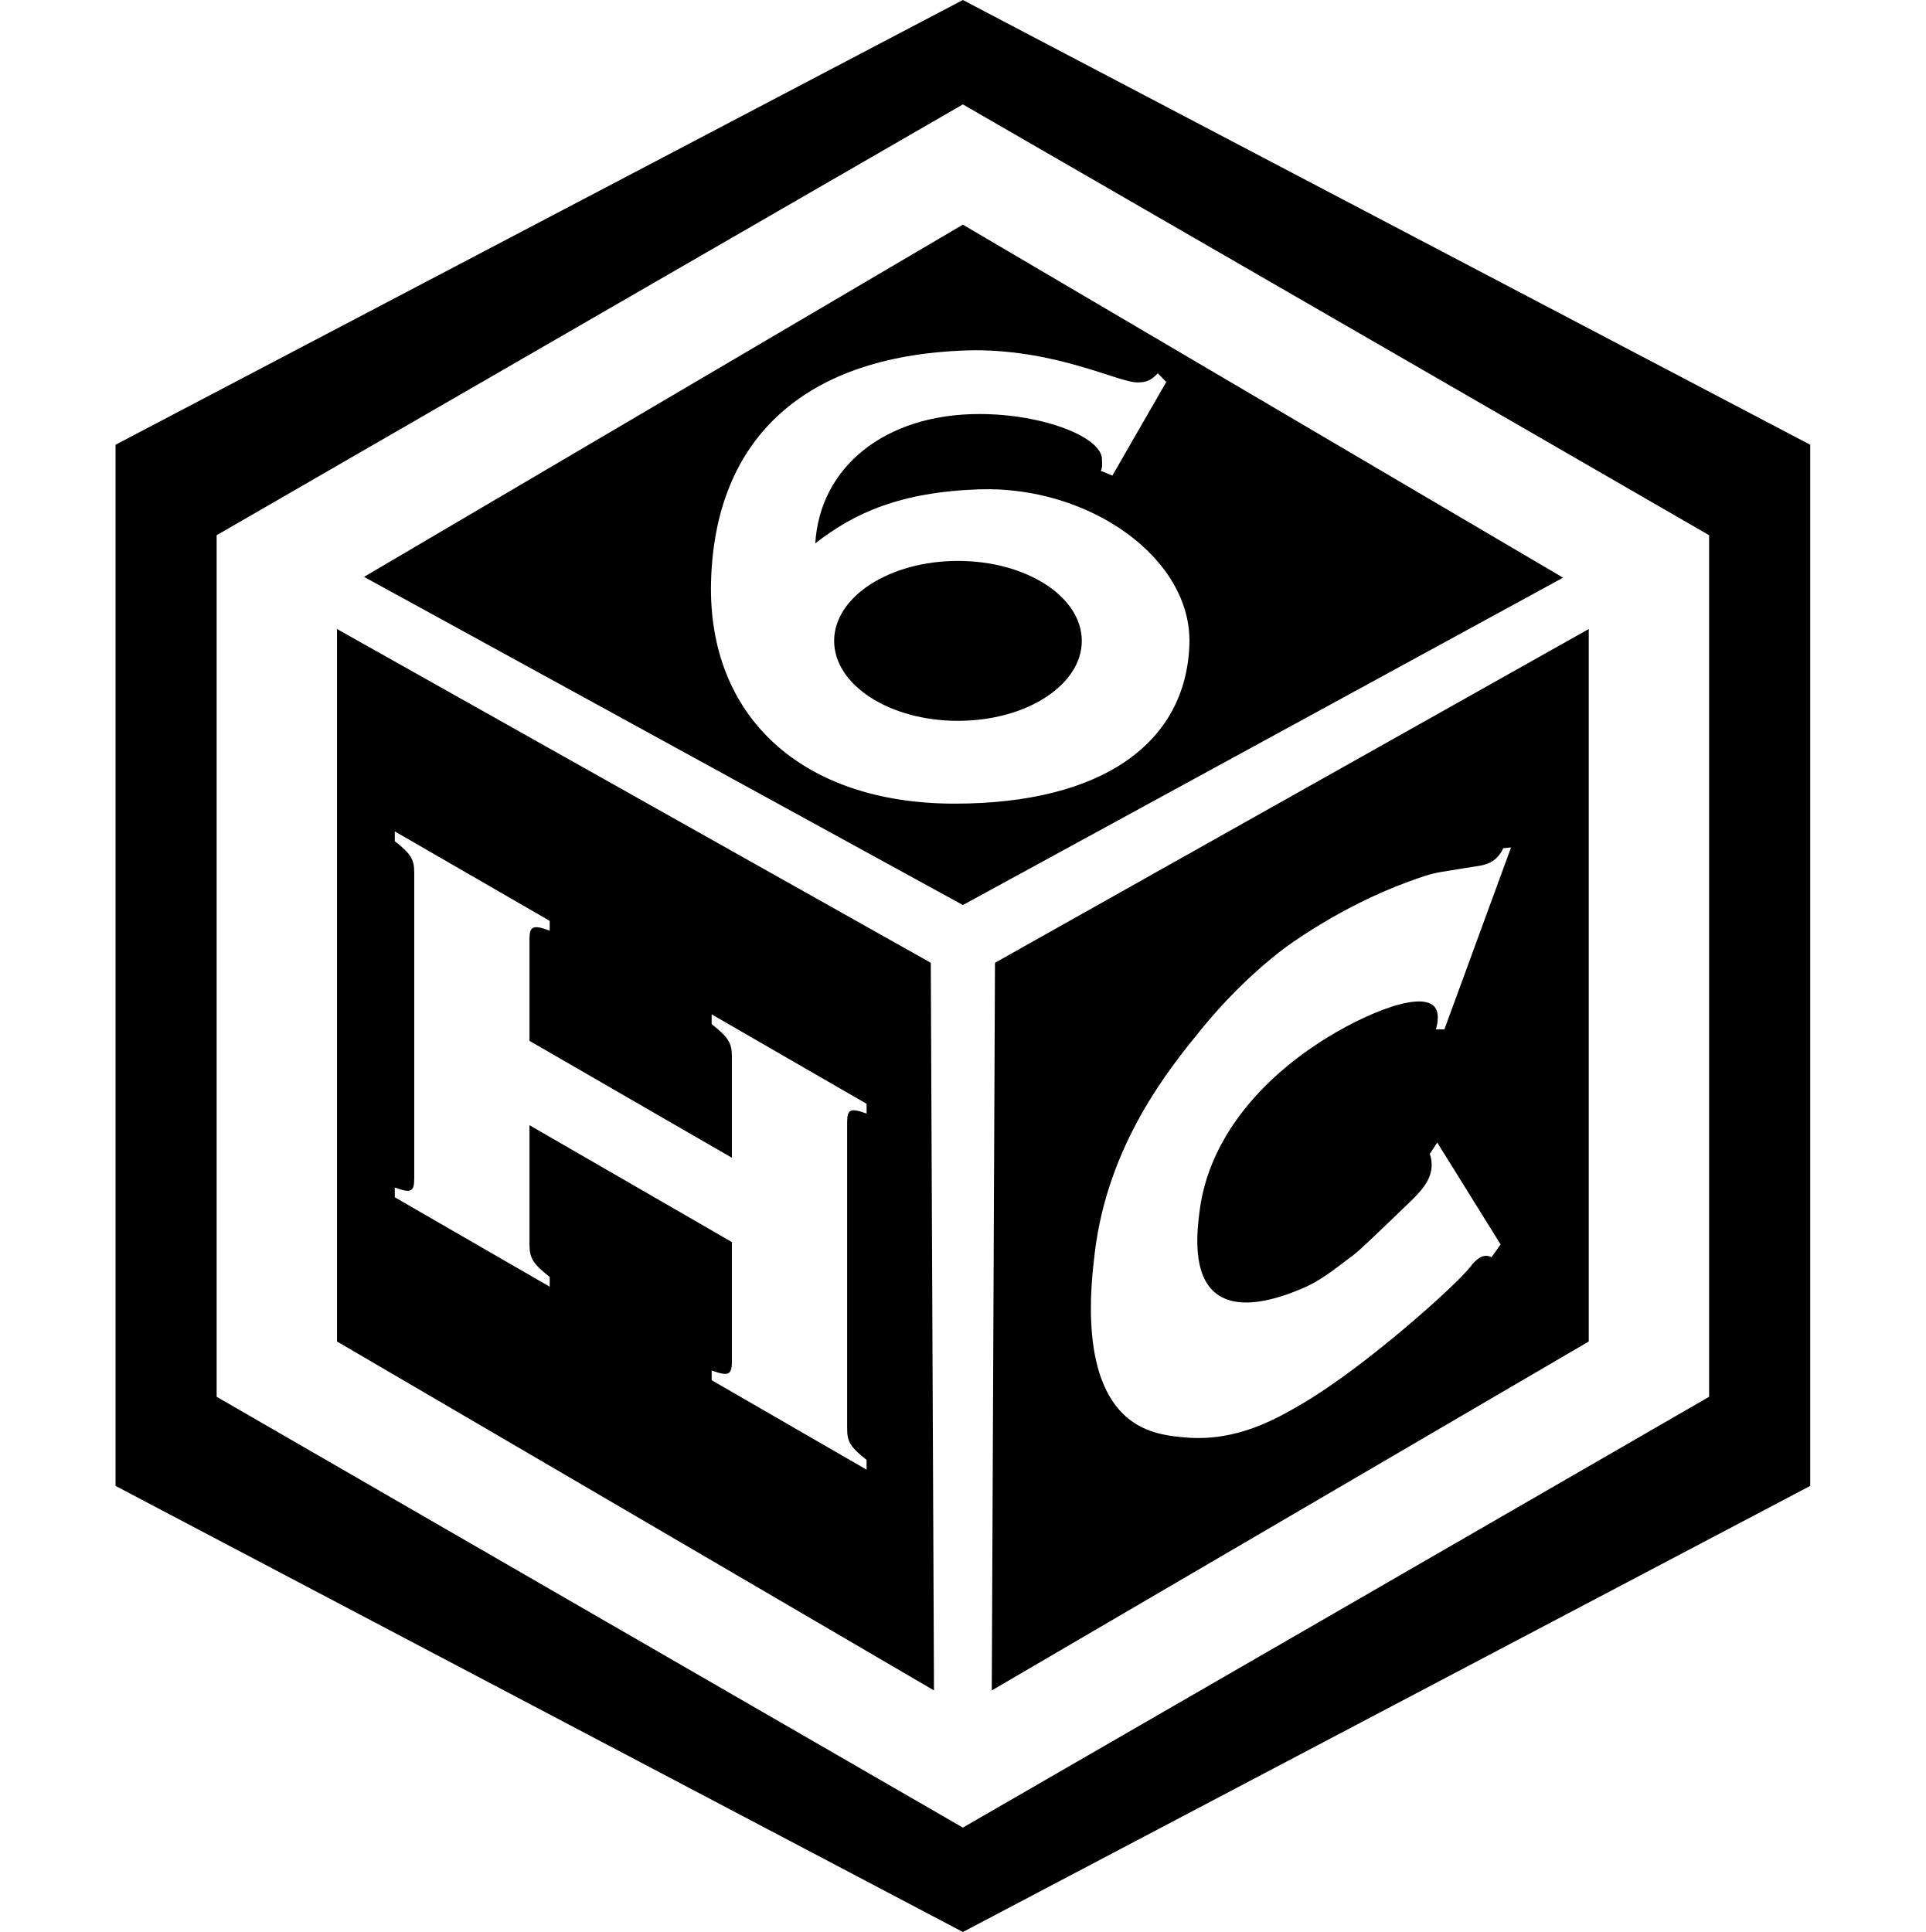
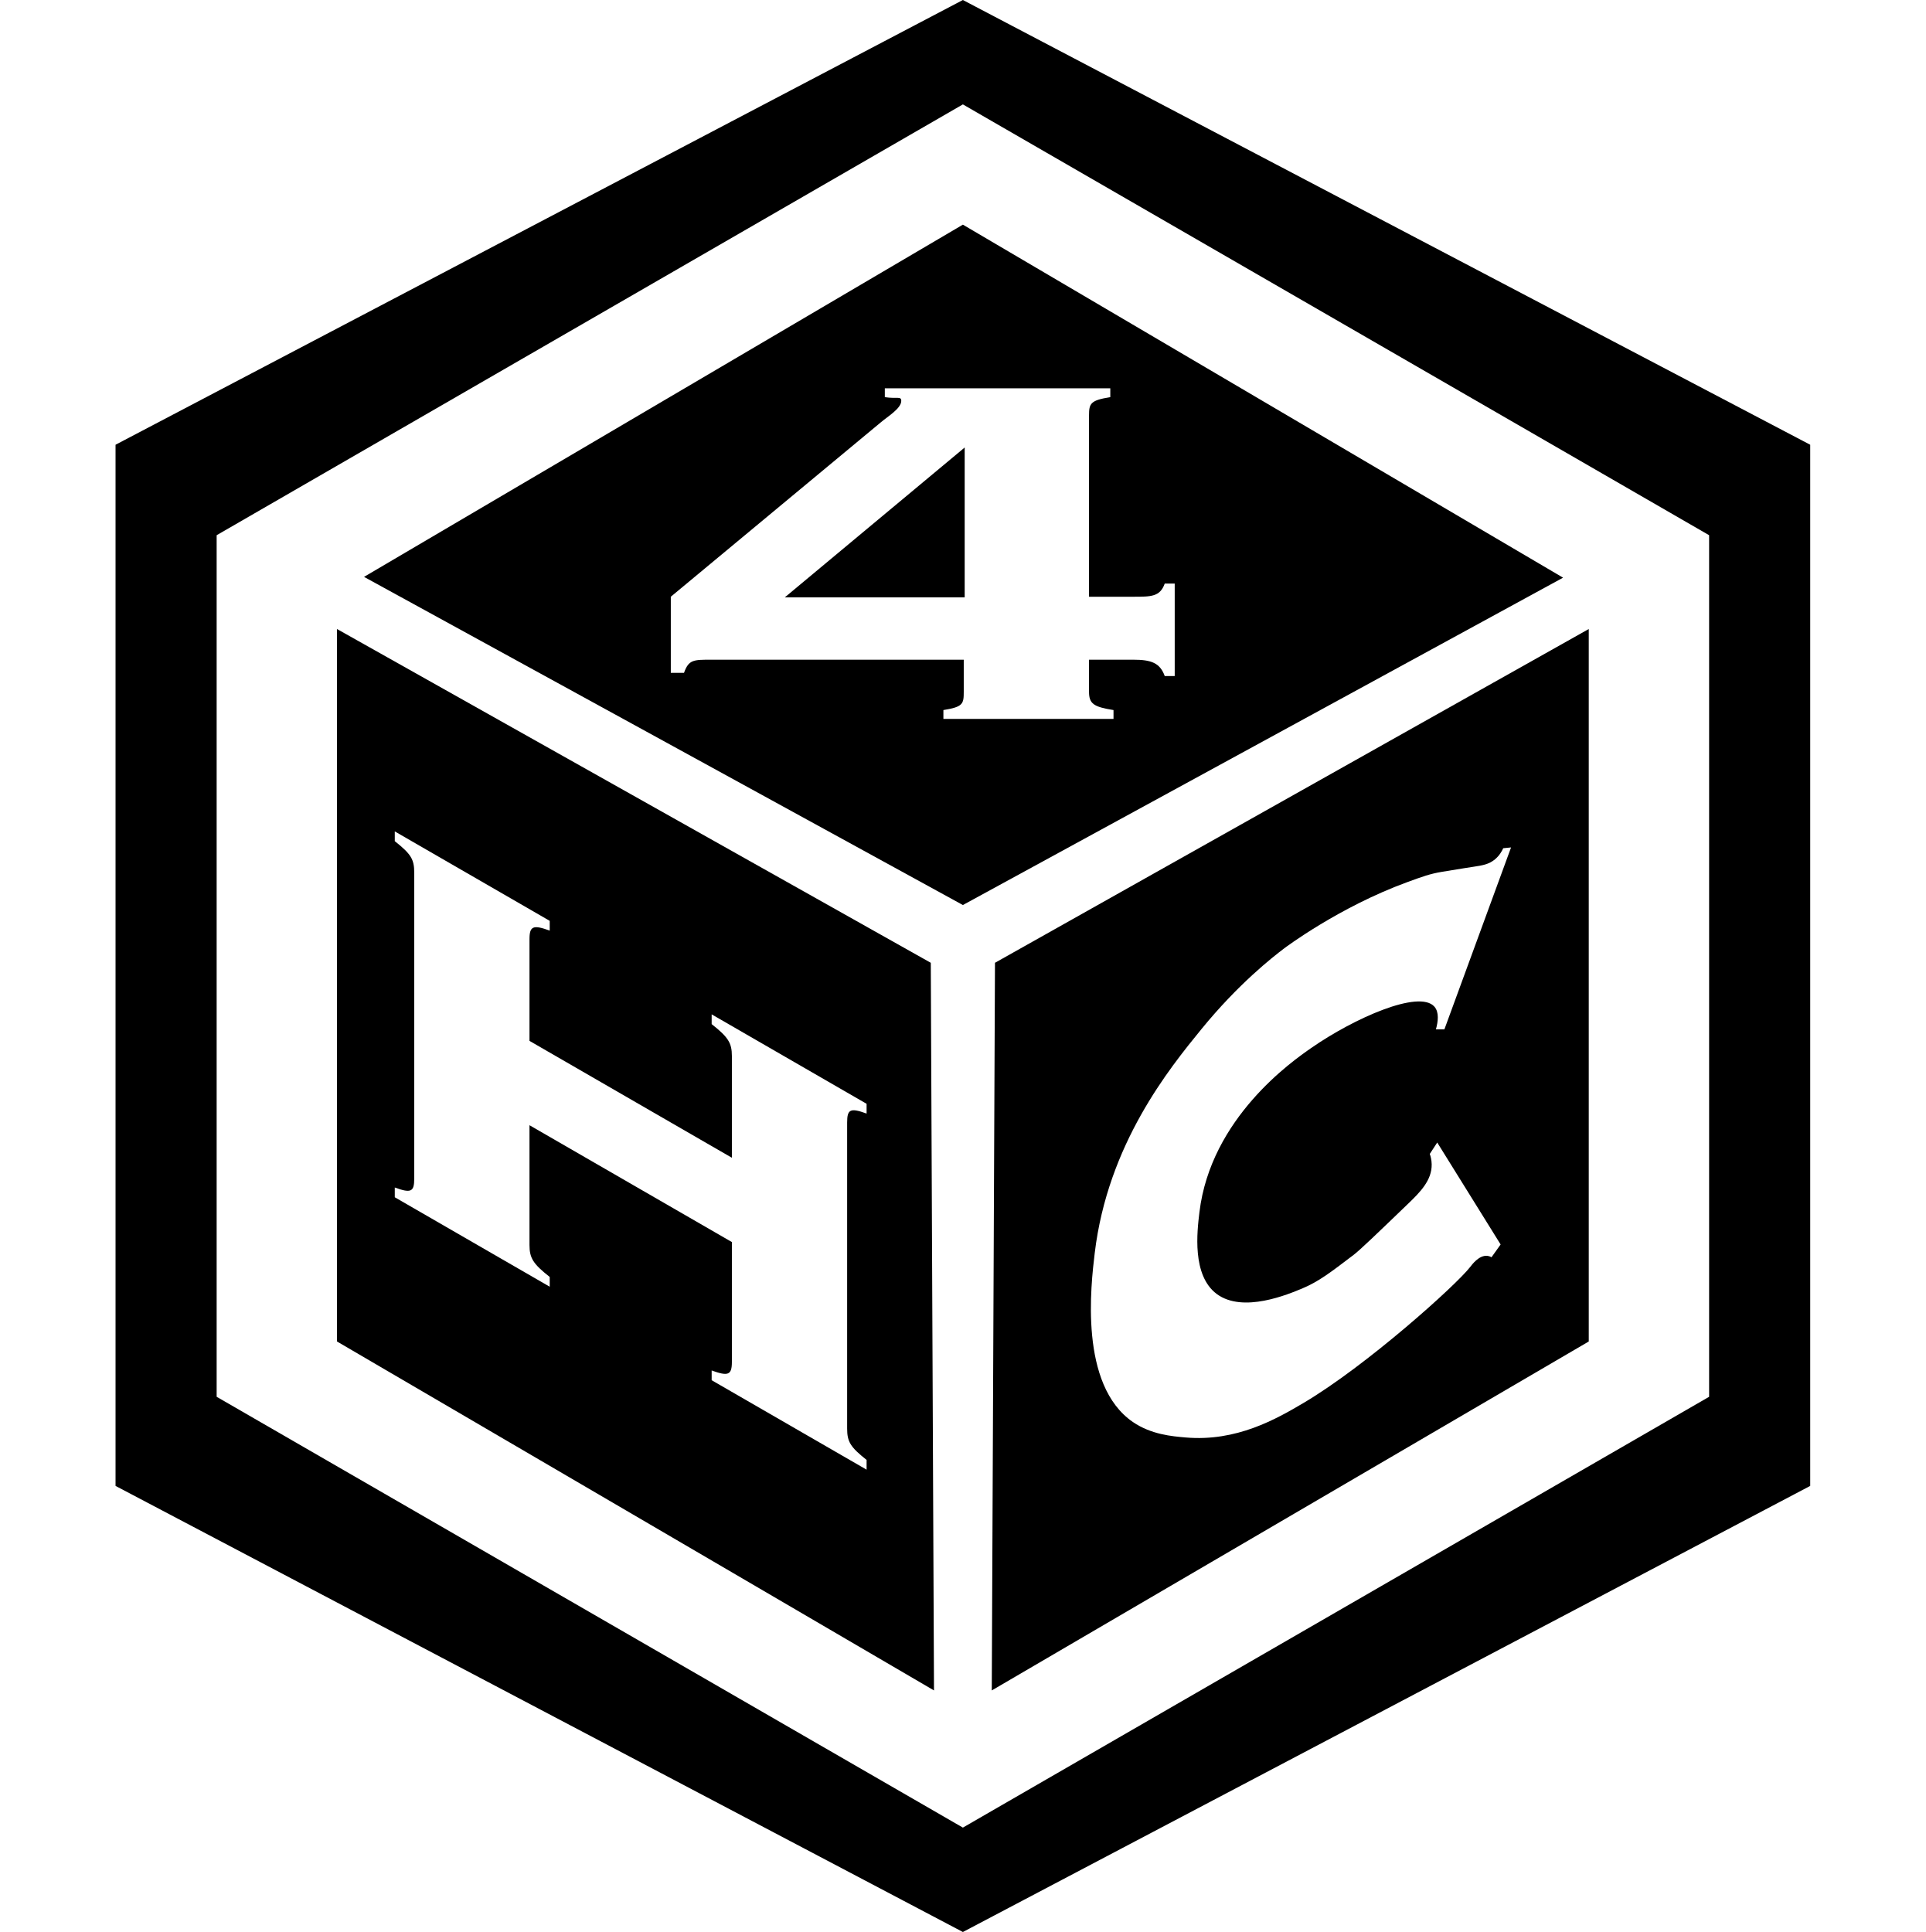
<svg xmlns="http://www.w3.org/2000/svg" id="Layer_1" version="1.1" viewBox="0 0 600 602">
  <path d="M290,300l-185-104v222l186,108.73-1-226.73ZM270,346.98c-5.09-1.86-6.06-1.33-6.06,2.79v95.33c0,4.12.97,5.77,6.06,9.8v3.04l-48.27-27.87v-3.04c5.09,1.85,6.3,1.47,6.3-2.66v-37.35l-63.06-36.41v37.35c0,4.12,1.21,5.91,6.3,9.93v3.04l-48.27-27.87v-3.04c5.09,1.86,6.06,1.33,6.06-2.79v-95.33c0-4.12-.97-5.77-6.06-9.8v-3.04l48.27,27.87v3.04c-5.09-1.85-6.3-1.47-6.3,2.66v31.7l63.06,36.42v-31.71c0-4.12-1.21-5.91-6.3-9.93v-3.04l48.27,27.87v3.04h0Z" />
-   <path d="M337.05,199.69c0,13.76-17.27,24.92-38.58,24.92s-38.58-11.16-38.58-24.92,17.28-24.91,38.58-24.91,38.58,11.15,38.58,24.91Z" />
-   <path d="M300,70l-186.58,109.75,186.58,102.25,187-102-187-110ZM297.42,250.41c-47.9,0-76.97-27.43-75.88-69.13,1.16-44.55,29.02-71.25,82.11-72.15,25.95,0,44.89,10.02,50.59,10.02,2.28,0,3.93-.15,6.5-2.82l2.63,2.69-16.79,29.17-3.61-1.48c.57-1.06.37-2.48.37-3.55,0-6.95-18.27-14.15-38.23-14.15-29.38,0-49.67,16.51-51.1,40.31,12.26-9.62,26.72-16,50.94-16.84,34.42-1.21,66.44,21.46,65.63,48.18-.93,30.49-26.67,49.75-73.16,49.75Z" />
+   <path d="M244.51 186.14 L300.56 139.44 L300.56 186.14 Z" />
+   <path d="M300,70l-186.58,109.75,186.58,102.25,187-102-187-110ZM362.89,210.66c-1.47-4.12-4.23-5.1-9.8-5.1h-13.79v10c0,3.73,1.46,4.71,7.63,5.69v2.75h-53v-2.75c6.16-.98,6.34-1.96,6.34-5.69v-10h-78.65c-5.58,0-7.04-.02-8.51,4.1h-4.11v-23.72l65.44-54.35c2.06-1.76,6.36-4.31,6.36-6.67,0-1.57-1.3-.58-5.12-1.17v-2.75h70.25v2.75c-6.17.98-6.63,1.96-6.63,5.69v56.5h13.79c5.57,0,8.33.02,9.8-4.1h3.11v28.82h-3.11Z" />
  <path d="M310,300l-1,226.73,186-108.73v-222l-185,104h0ZM446.9,313.66c-4.75-5.38-25.05,3.62-38.36,12.88-5.88,4.08-31.3,21.78-34.84,51.18-.72,5.99-2.38,19.7,5.4,25.48,8.16,6.06,22.27.11,26.8-1.8,4.92-2.07,8.57-4.85,15.87-10.41,2.01-1.54,6.98-6.32,16.91-15.88,3.7-3.56,7.49-7.31,7.38-12.35-.03-1.36-.33-2.47-.59-3.2.77-1.19,1.55-2.38,2.32-3.56,6.58,10.59,13.16,21.18,19.75,31.77-.95,1.32-1.9,2.65-2.84,3.98-.25-.14-.73-.38-1.36-.44-2.56-.23-4.76,2.79-5.3,3.49-4.34,5.63-32.32,30.78-51.94,42.37-8.47,5-20.84,12.1-36.66,10.74-4.33-.37-10.77-.92-16.47-4.82-16.82-11.54-13.08-42.71-11.89-52.65,4.07-33.99,23.27-57.54,33.25-69.78,11.46-14.05,22.11-22.38,25.8-25.17,0,0,16.97-12.83,38.4-20.65,4.6-1.68,7.02-2.57,10.7-3.18,4.99-.84,9.9-1.59,9.9-1.59,2.65-.4,4.74-.71,6.67-2.32,1.36-1.14,2.12-2.49,2.55-3.45.81-.08,1.63-.16,2.44-.24-6.92,18.89-13.85,37.79-20.77,56.69h-2.64c.68-2.44,1.05-5.36-.48-7.09h0Z" />
  <path d="M300,0L36,138.58v324.42l264,139,264-139V138.58L300,0ZM532.5,435.23l-232.5,134.24-232.5-134.24V166.77L300,32.53l232.5,134.24v268.46h0Z" />
</svg>
